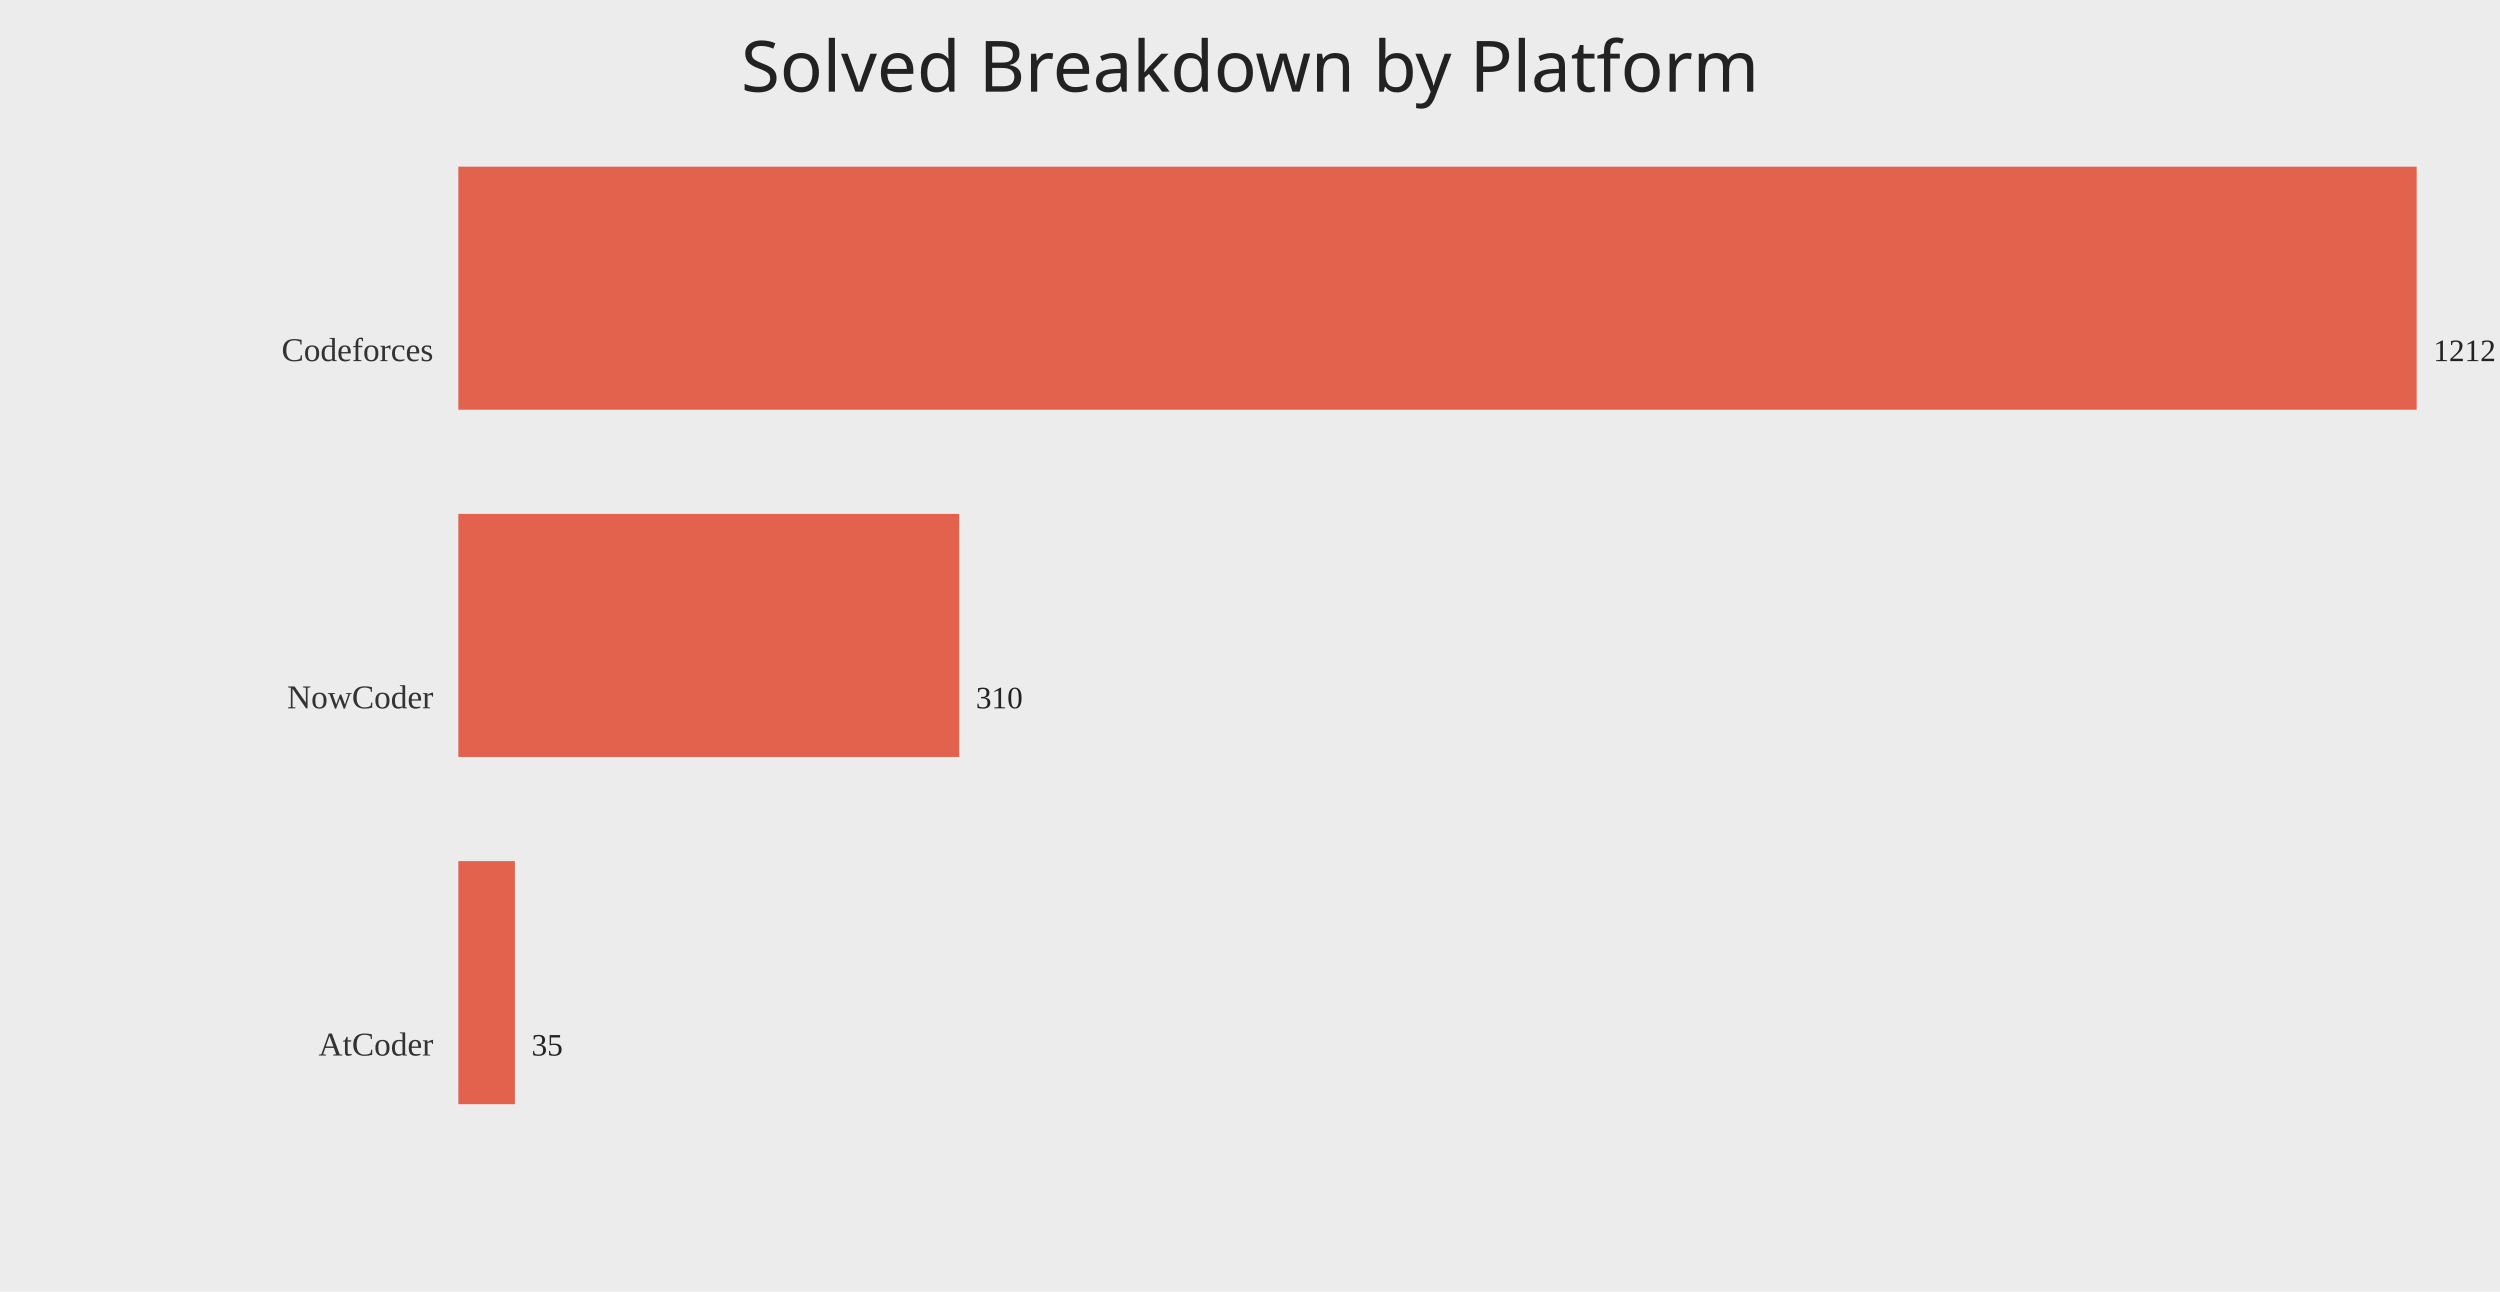
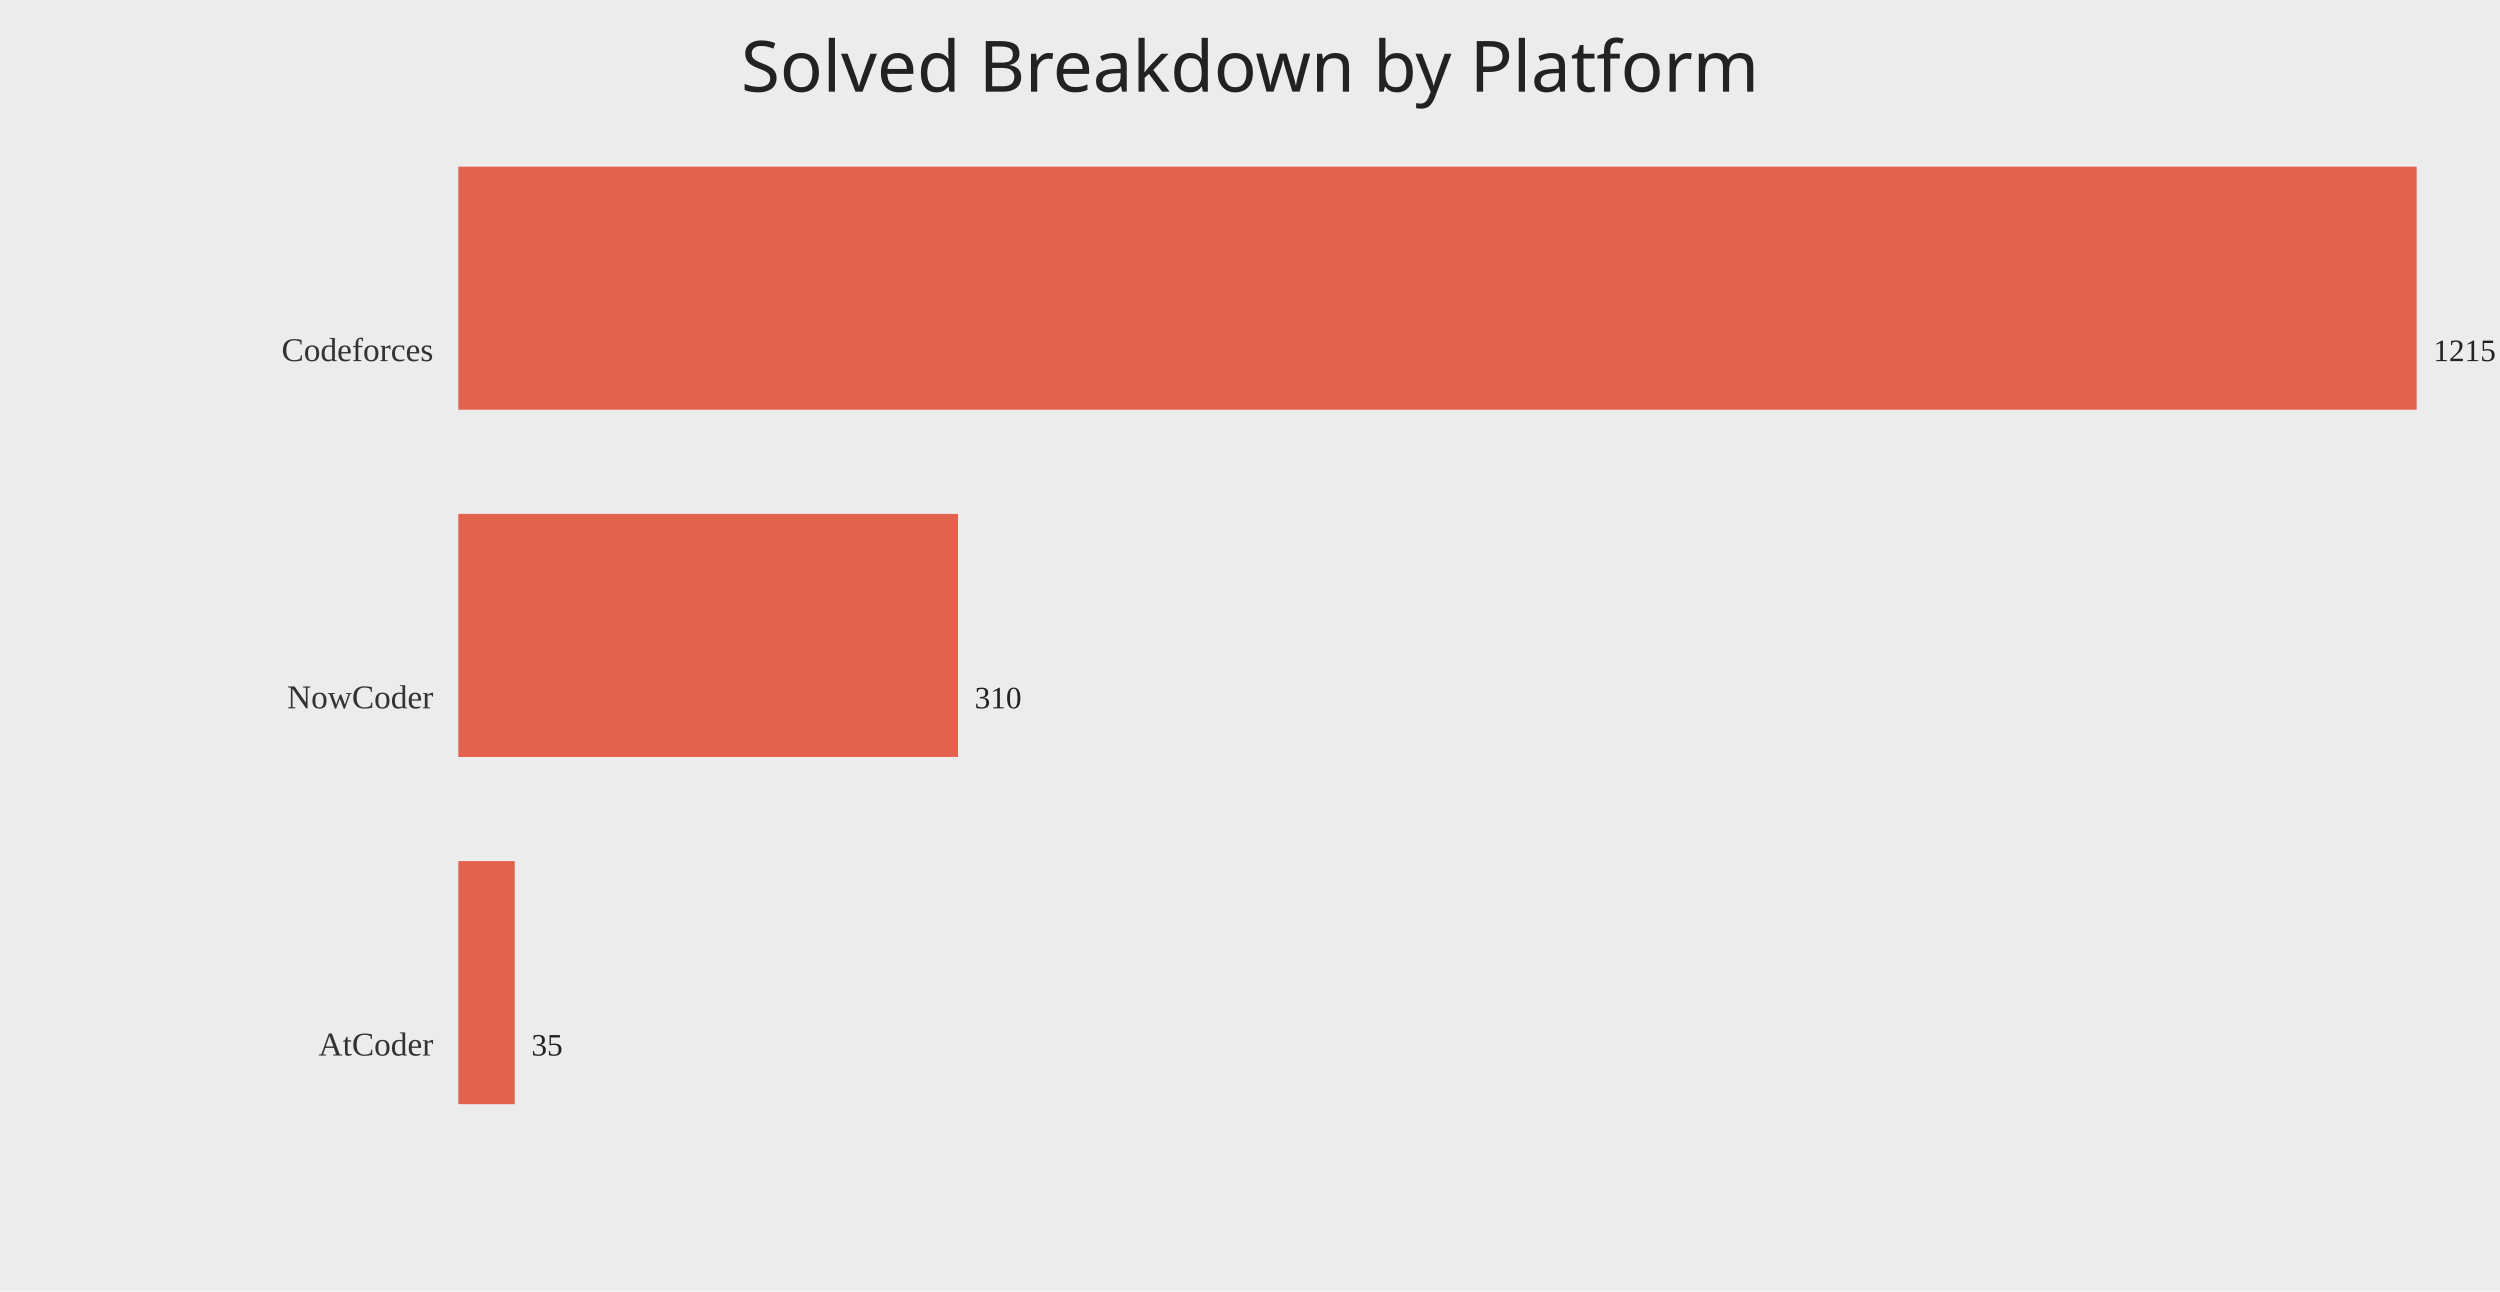
<svg xmlns="http://www.w3.org/2000/svg" width="1200" height="620">
  <rect width="100%" height="100%" fill="#ececec" />
  <text x="50%" y="44" text-anchor="middle" fill="#222" font-size="34" font-family="Comic Sans MS, Segoe UI">Solved Breakdown by Platform</text>
  <text x="208" y="173.33" text-anchor="end" fill="#333" font-size="16">Codeforces</text>
  <rect x="220" y="80.00" width="940.00" height="116.67" fill="#e24a33" opacity="0.85" />
-   <text x="1168.00" y="173.33" fill="#222" font-size="15">1212</text>
+   <text x="1168.00" y="173.33" fill="#222" font-size="15">1215</text>
  <text x="208" y="340.00" text-anchor="end" fill="#333" font-size="16">NowCoder</text>
-   <rect x="220" y="246.67" width="240.43" height="116.67" fill="#e24a33" opacity="0.85" />
-   <text x="468.43" y="340.00" fill="#222" font-size="15">310</text>
+   <rect x="220" y="246.67" width="239.84" height="116.67" fill="#e24a33" opacity="0.85" />
+   <text x="467.84" y="340.00" fill="#222" font-size="15">310</text>
  <text x="208" y="506.67" text-anchor="end" fill="#333" font-size="16">AtCoder</text>
-   <rect x="220" y="413.33" width="27.15" height="116.67" fill="#e24a33" opacity="0.85" />
-   <text x="255.15" y="506.67" fill="#222" font-size="15">35</text>
+   <rect x="220" y="413.33" width="27.08" height="116.67" fill="#e24a33" opacity="0.85" />
+   <text x="255.08" y="506.67" fill="#222" font-size="15">35</text>
</svg>
